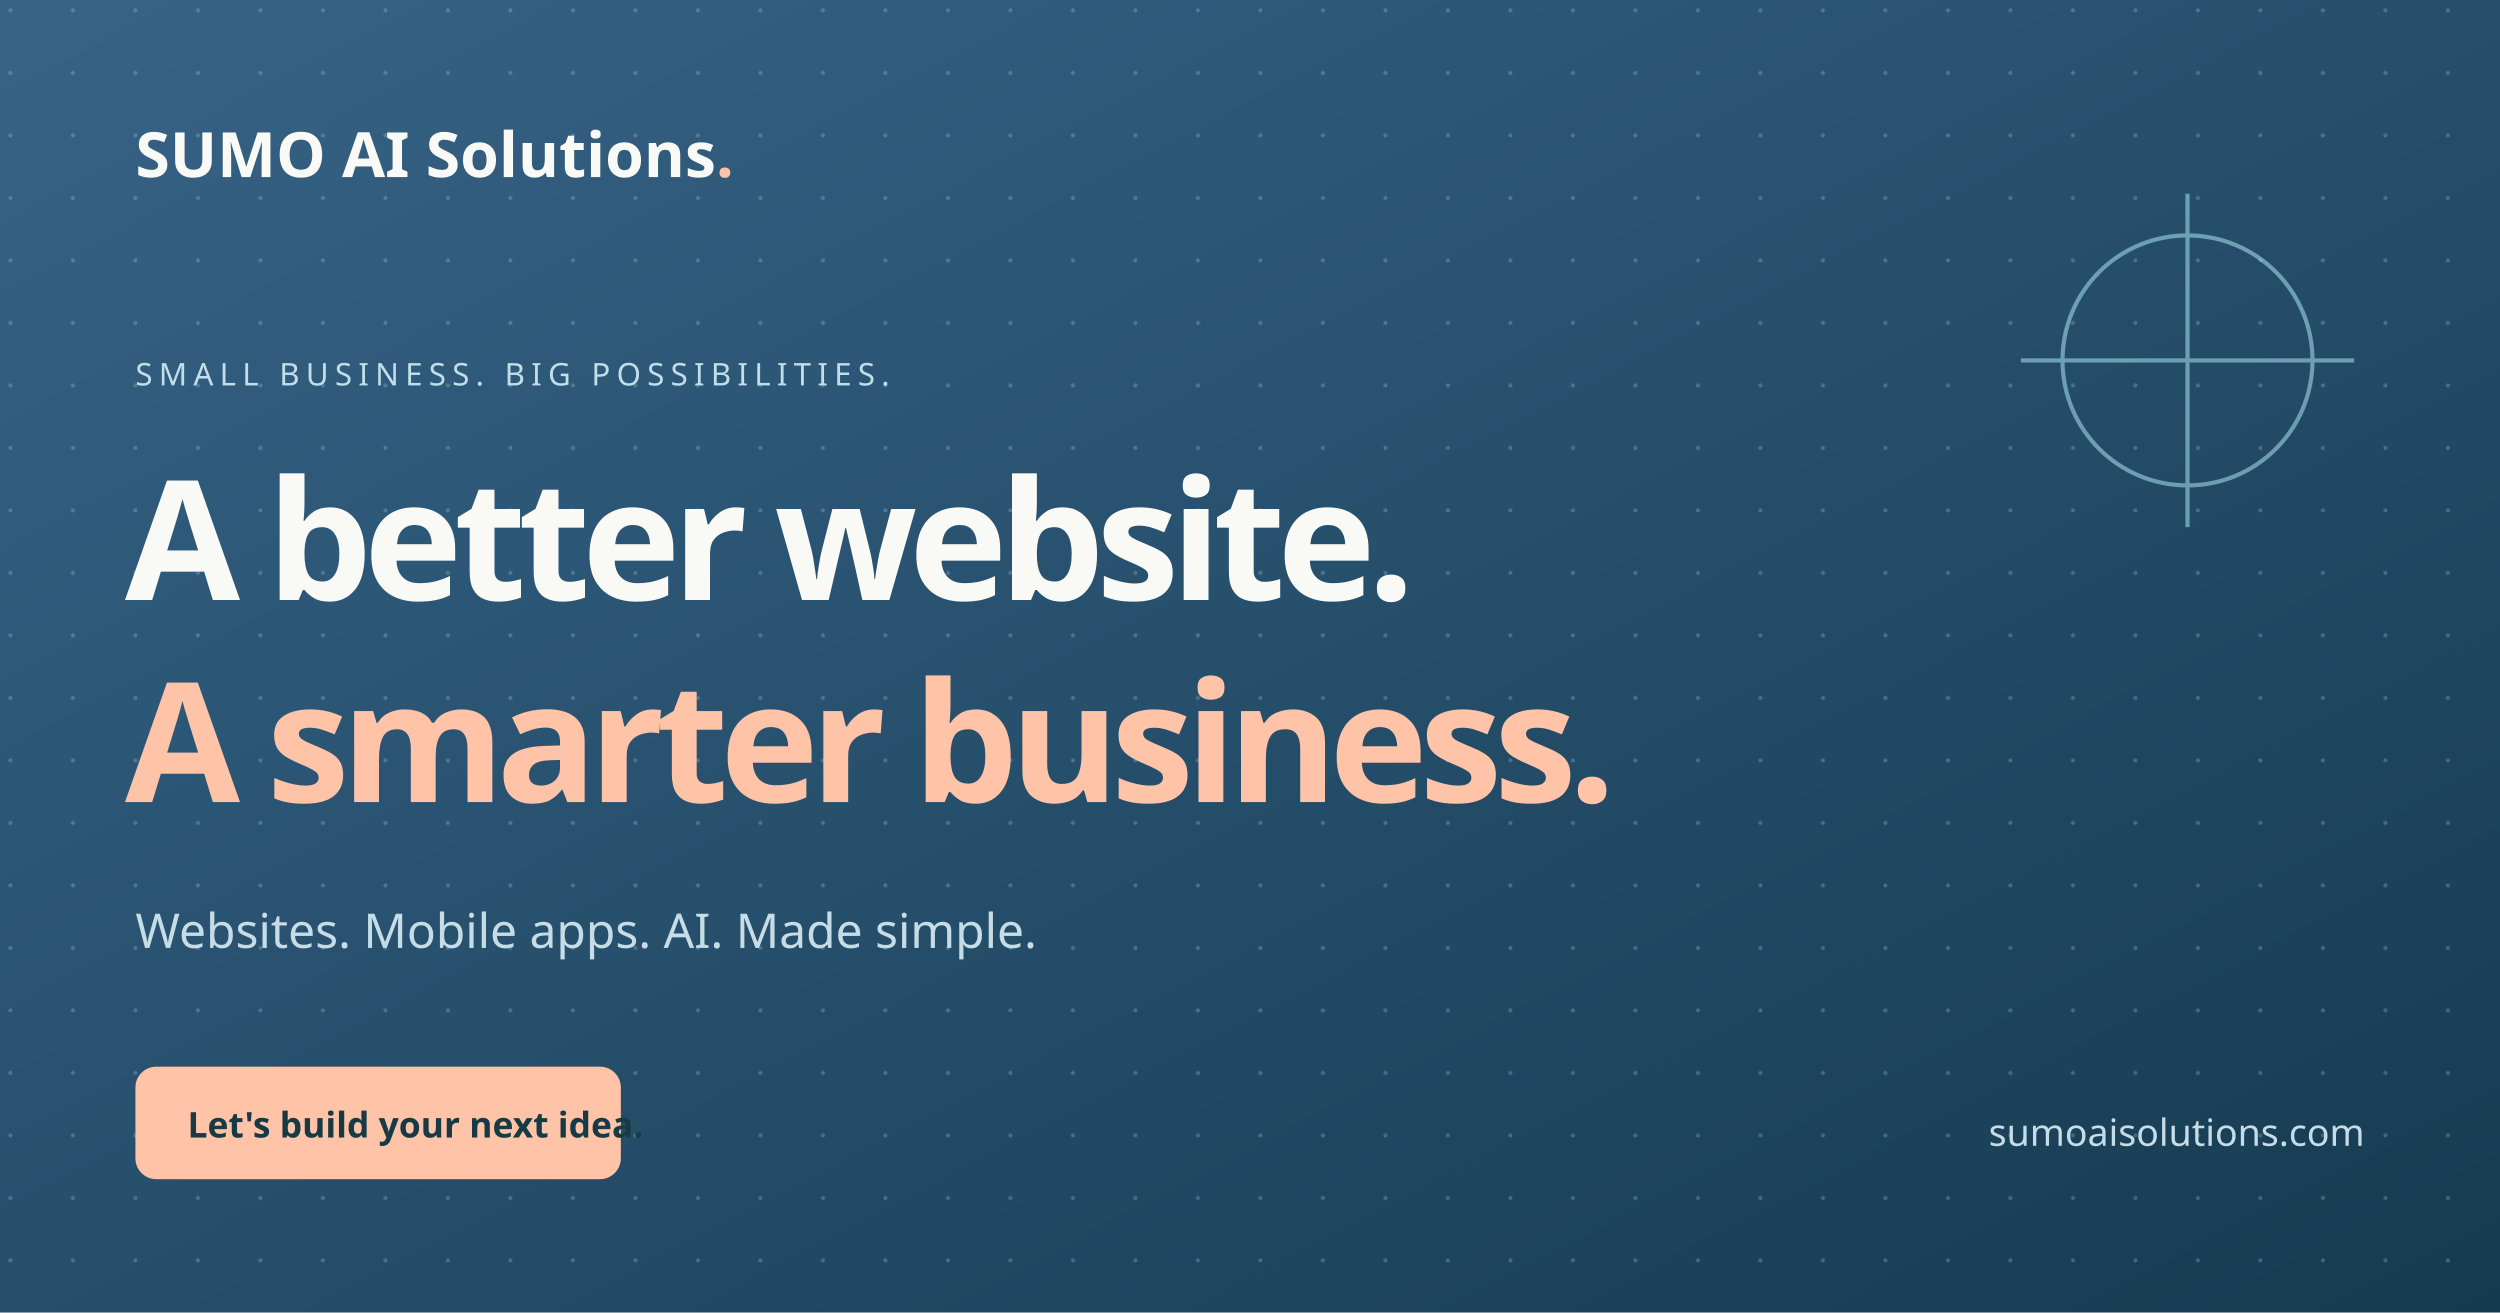
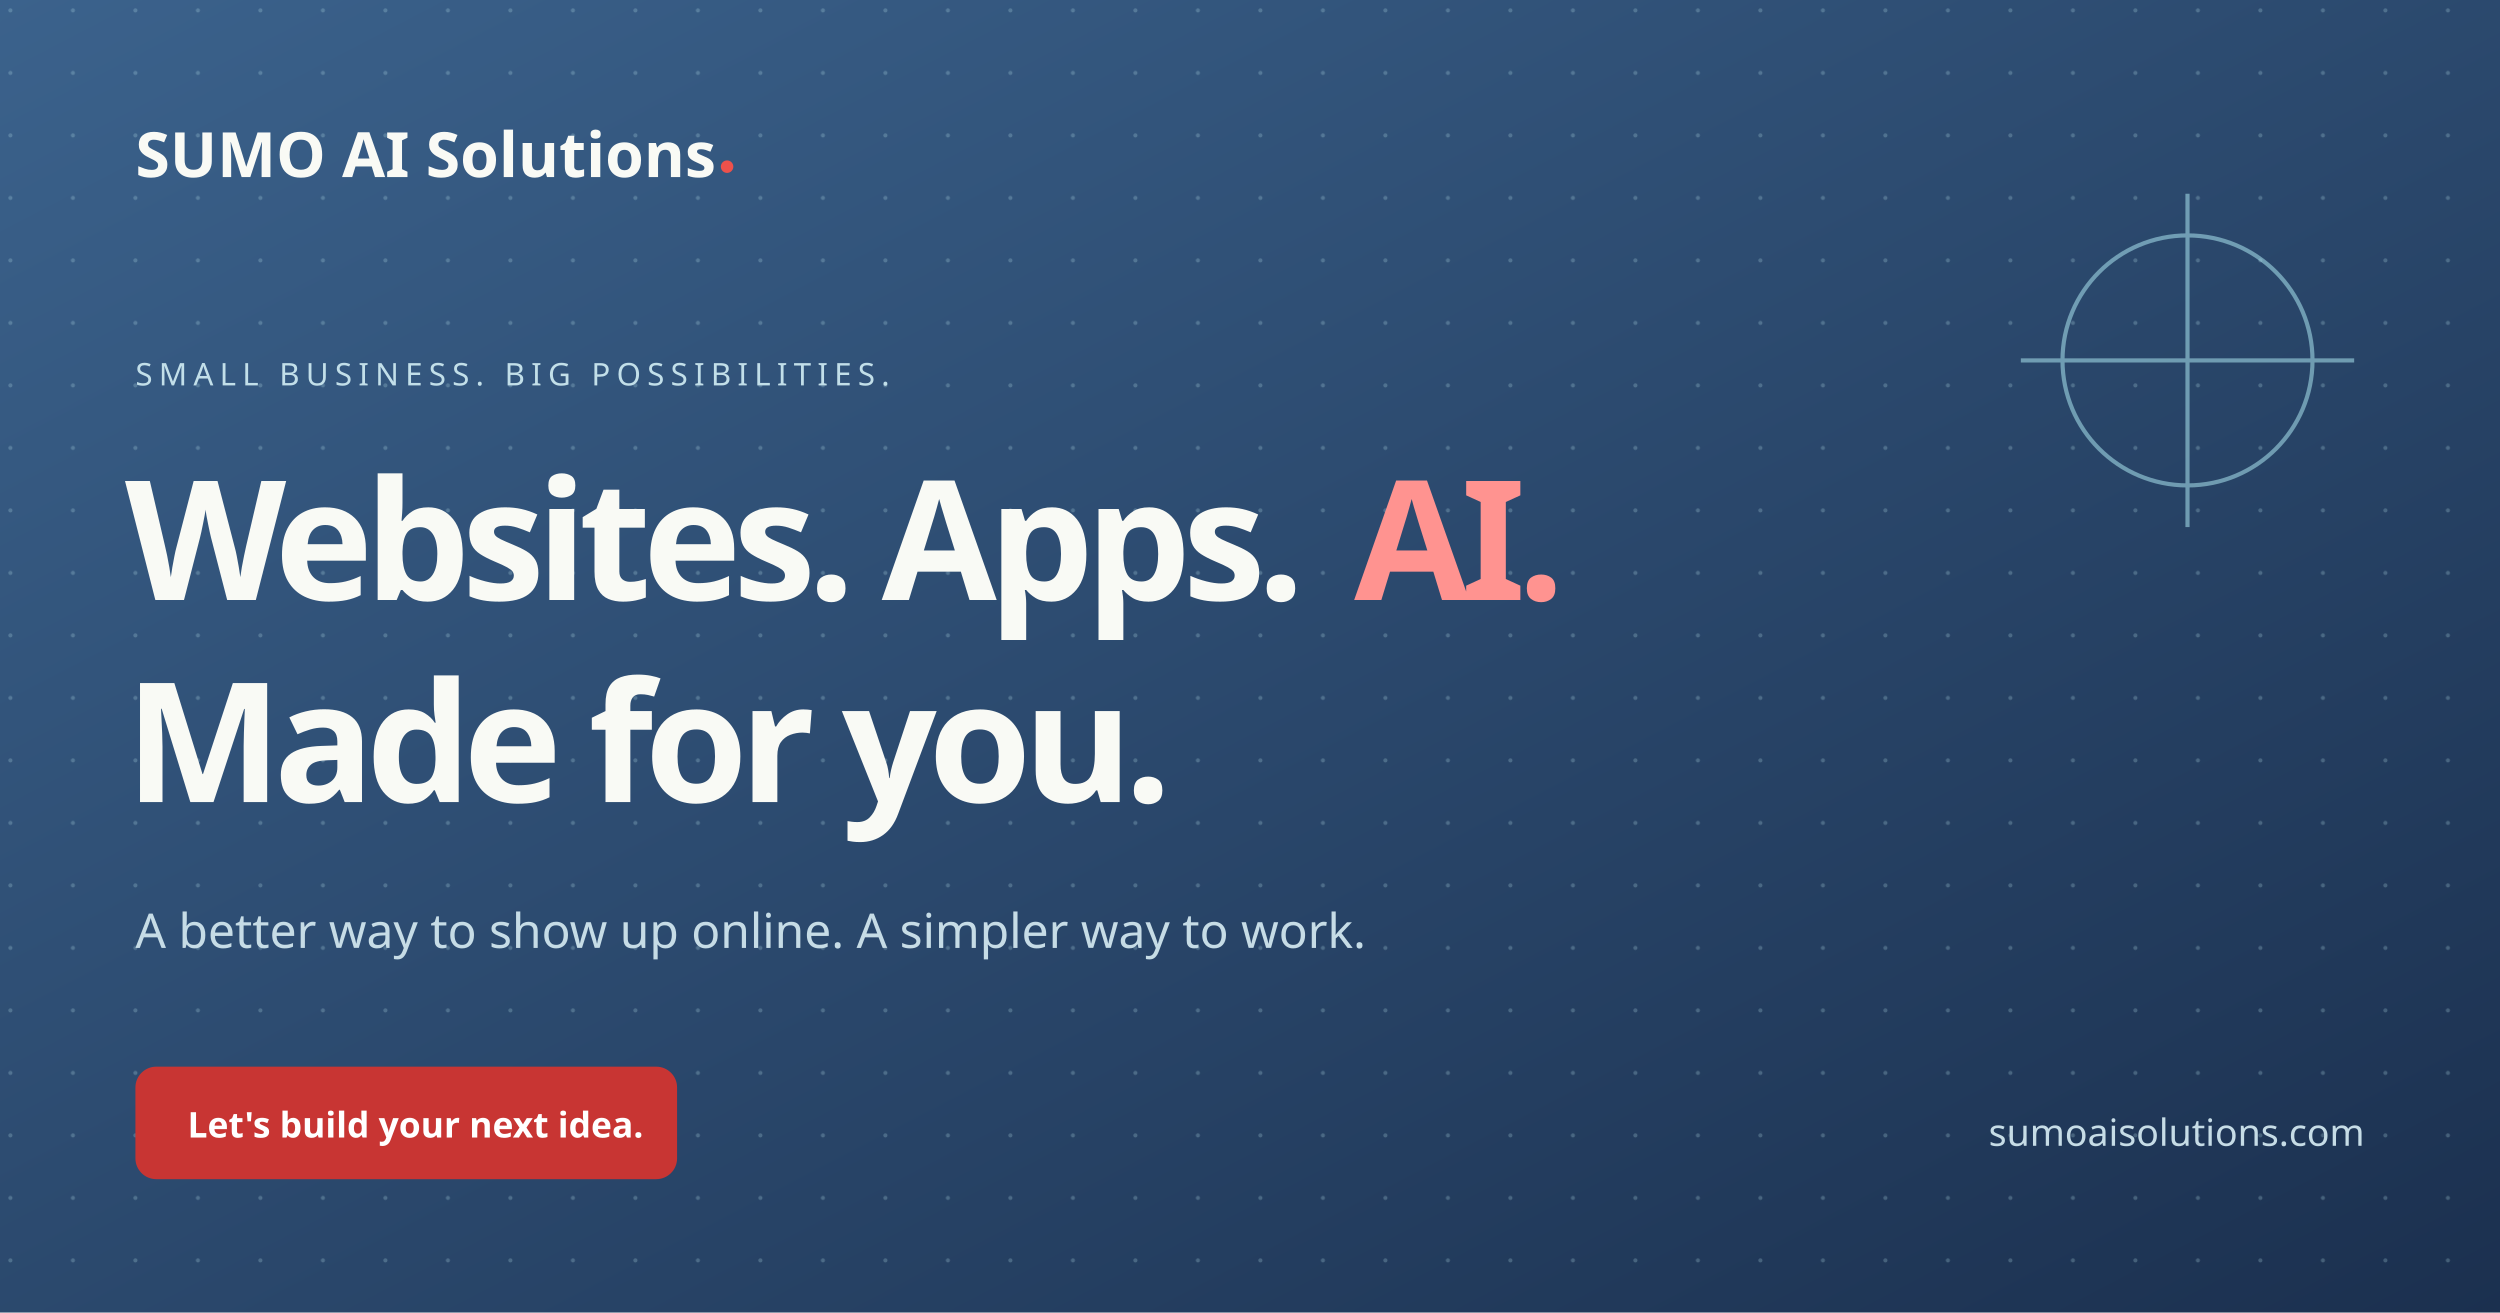
<svg xmlns="http://www.w3.org/2000/svg" width="1200" height="630" viewBox="0 0 1200 630">
  <defs>
    <linearGradient id="bg" x2="1" y2="1">
-       <stop stop-color="#376387" />
-       <stop offset="1" stop-color="#153b50" />
+       <stop stop-color="#3b628c" />
+       <stop offset="1" stop-color="#1b304f" />
    </linearGradient>
    <pattern id="dots" width="30" height="30" patternUnits="userSpaceOnUse">
      <circle cx="5" cy="5" r="1" fill="#bee7ed" opacity=".24" />
    </pattern>
  </defs>
  <path fill="url(#bg)" d="M0 0h1200v630H0z" />
  <path fill="url(#dots)" d="M0 0h1200v630H0z" />
-   <text x="65" y="85" font-family="sans-serif" font-size="30" font-weight="700" fill="#f9faf5">SUMO AI Solutions<tspan fill="#ffc3a7">.</tspan>
-   </text>
+   <text x="65" y="85" font-family="sans-serif" font-size="30" font-weight="700" fill="#f9faf5">SUMO AI Solutions</text>
+   <circle cx="349" cy="80" r="3" fill="#ed514b" />
  <text x="65" y="185" font-family="sans-serif" font-size="15" letter-spacing="3" fill="#c2dfe9">SMALL BUSINESS. BIG POSSIBILITIES.</text>
  <g font-family="sans-serif" font-weight="700" font-size="80" letter-spacing="-4">
-     <text x="60" y="288" fill="#f9faf5">A better website.</text>
-     <text x="60" y="385" fill="#ffc3a7">A smarter business.</text>
+     <text x="60" y="288" fill="#f9faf5">Websites. Apps.</text>
+     <text x="650" y="288" fill="#ff9390">AI.</text>
+     <text x="60" y="385" fill="#f9faf5">Made for you.</text>
  </g>
-   <text x="65" y="455" font-family="sans-serif" font-size="23" fill="#c6dce6">Websites. Mobile apps. AI. Made simple.</text>
-   <rect x="65" y="512" width="233" height="54" rx="10" fill="#ffc3a7" />
-   <text x="90" y="546" font-family="sans-serif" font-size="17" font-weight="700" fill="#173b44">Let's build your next idea.</text>
+   <text x="65" y="455" font-family="sans-serif" font-size="23" fill="#c6dce6">A better way to show up online. A simpler way to work.</text>
+   <rect x="65" y="512" width="260" height="54" rx="10" fill="#c83533" />
+   <text x="90" y="546" font-family="sans-serif" font-size="17" font-weight="700" fill="#ffffff">Let's build your next idea.</text>
  <text x="1135" y="550" text-anchor="end" font-family="sans-serif" font-size="18" fill="#c6dce6">sumoaisolutions.com</text>
  <g stroke="#a9e3ee" stroke-width="2" fill="none" opacity=".55">
    <circle cx="1050" cy="173" r="60" />
    <path d="M1050 93v160M970 173h160" />
  </g>
</svg>
